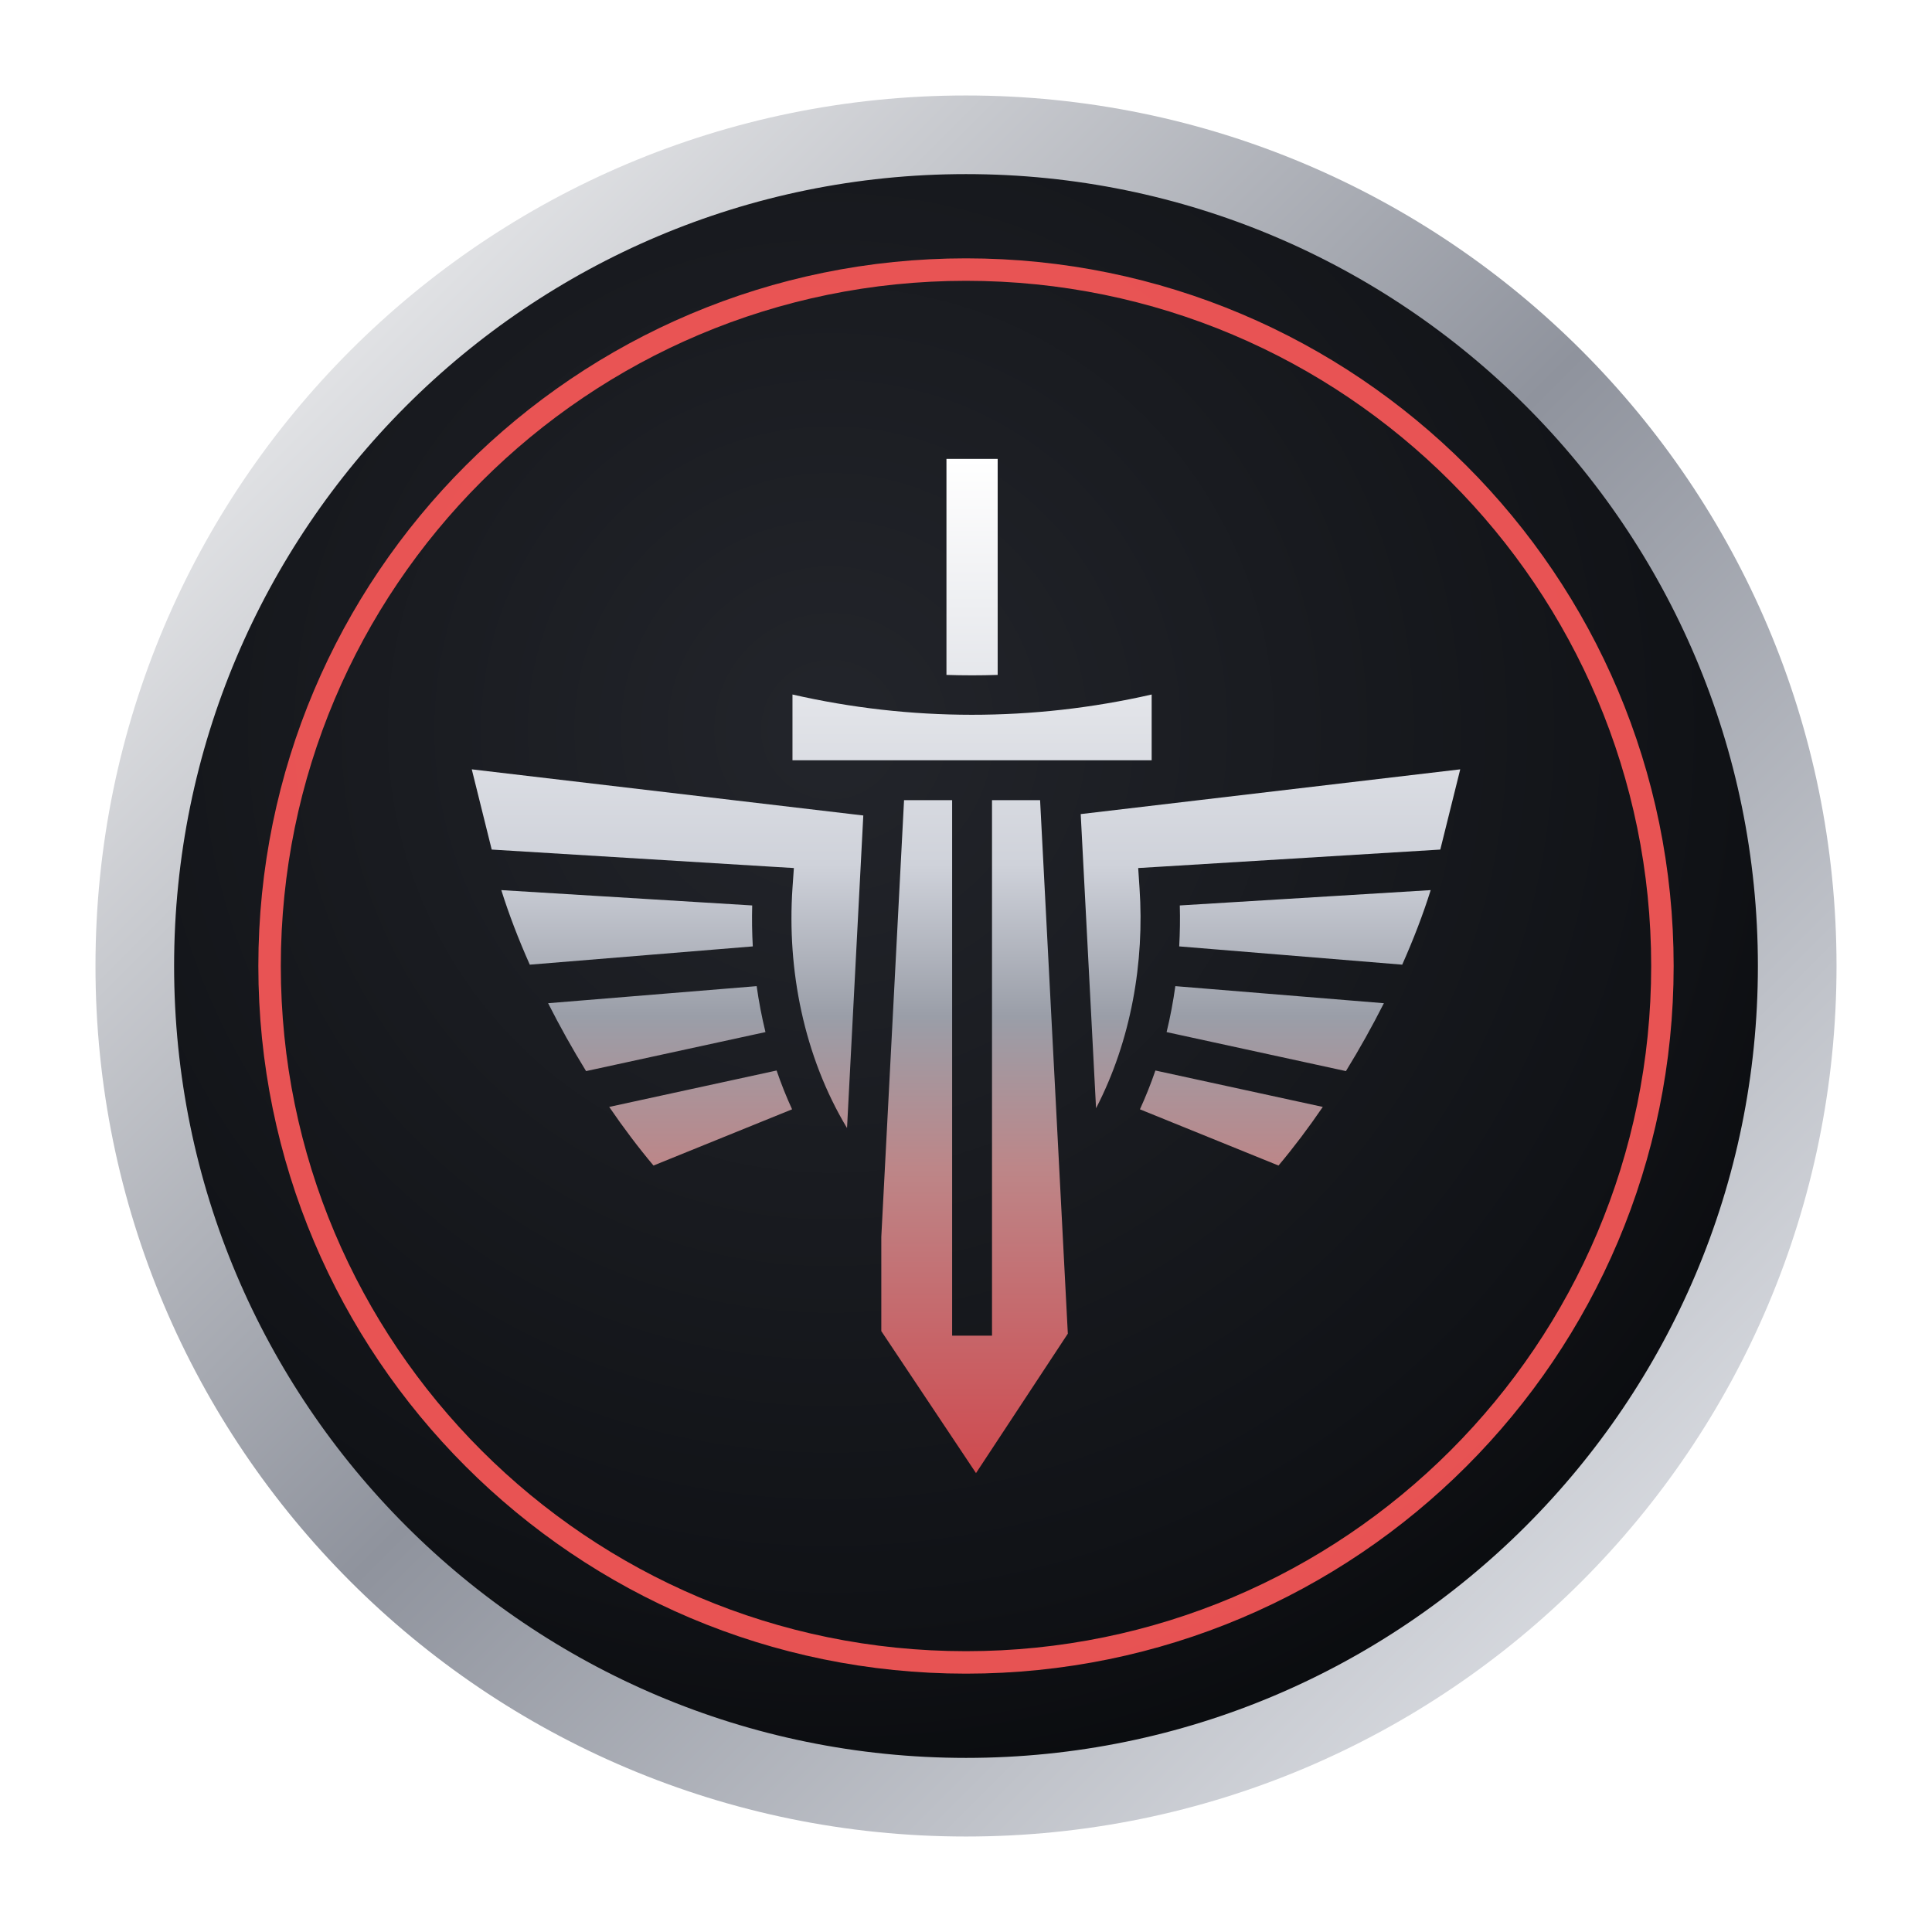
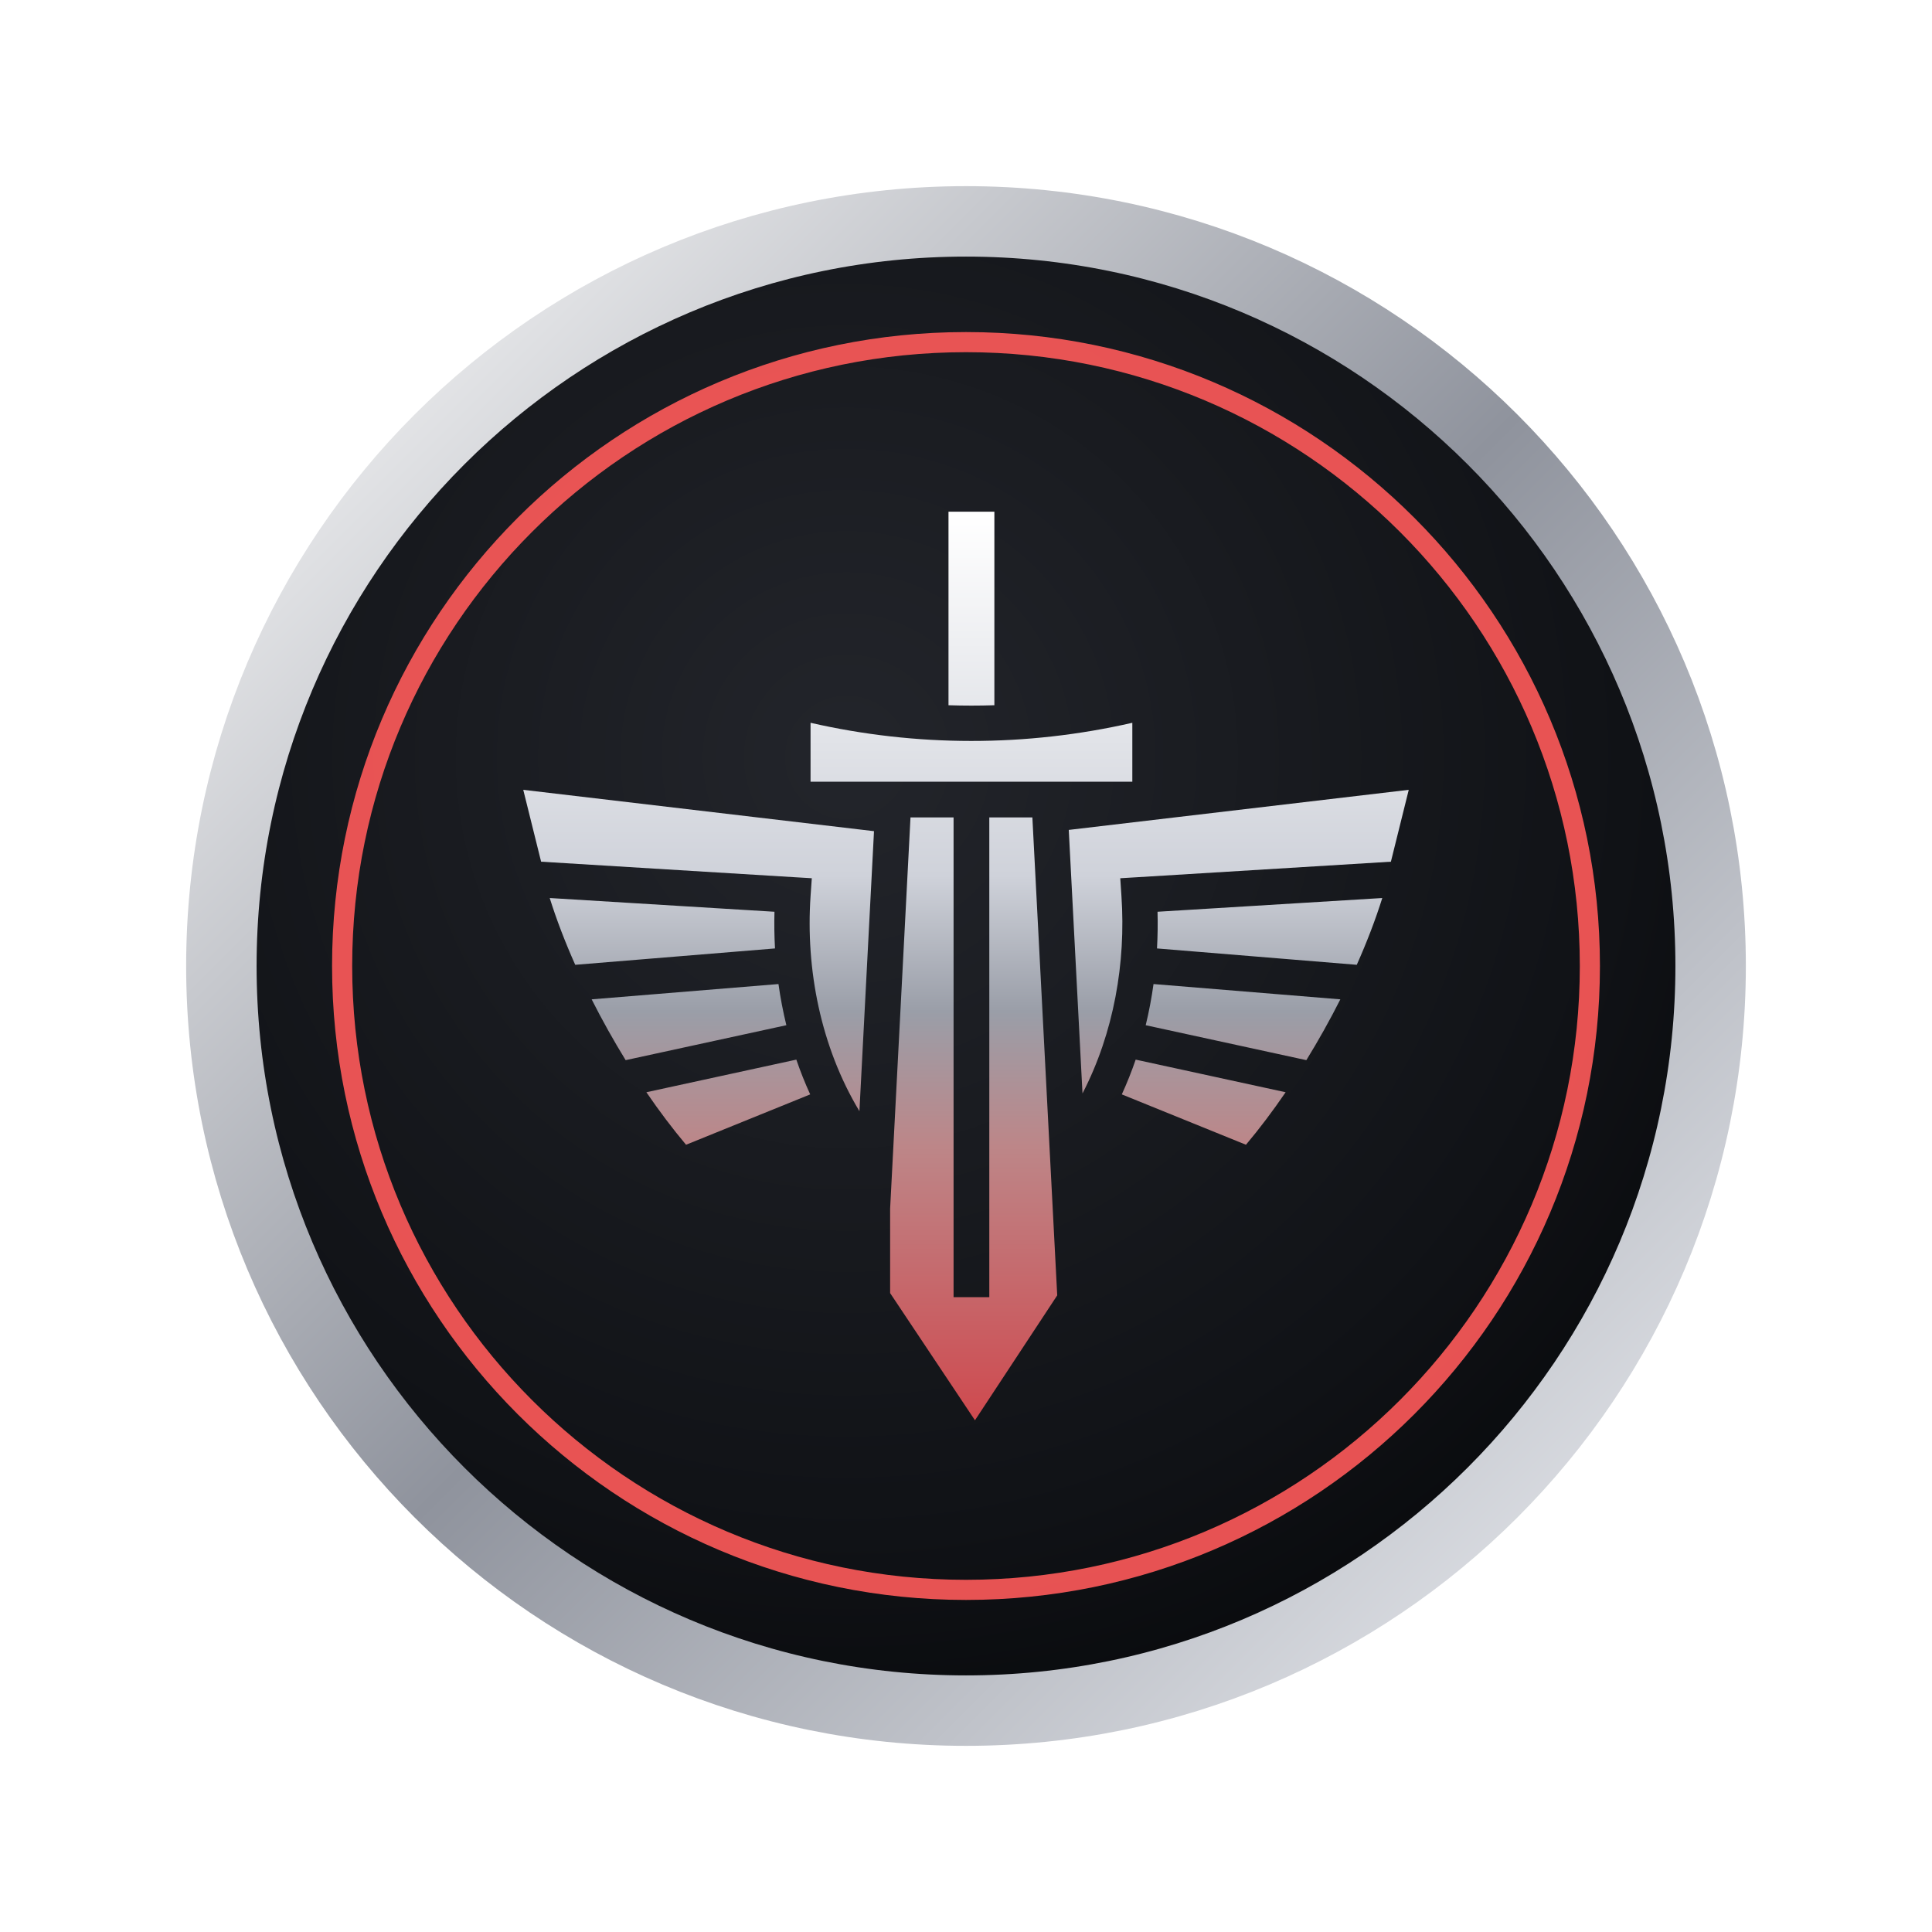
- <svg xmlns="http://www.w3.org/2000/svg" viewBox="-3 -3 86 86">
+ <svg xmlns="http://www.w3.org/2000/svg" viewBox="0 0 96 96">
  <defs>
    <radialGradient id="ig-coin" cx="0.42" cy="0.36" r="0.75">
      <stop offset="0" stop-color="#23252b" />
      <stop offset="0.7" stop-color="#101216" />
      <stop offset="1" stop-color="#050608" />
    </radialGradient>
    <linearGradient id="ig-ring" x1="0" y1="0" x2="1" y2="1">
      <stop offset="0" stop-color="#ffffff" />
      <stop offset="0.5" stop-color="#8f939d" />
      <stop offset="1" stop-color="#eef0f4" />
    </linearGradient>
    <linearGradient id="ig-blade" x1="0" y1="0" x2="0" y2="1">
      <stop offset="0" stop-color="#ffffff" />
      <stop offset="0.4" stop-color="#cfd2da" />
      <stop offset="0.55" stop-color="#9a9ea8" />
      <stop offset="0.7" stop-color="#bd8688" />
      <stop offset="1" stop-color="#cf4a4f" />
    </linearGradient>
  </defs>
-   <circle cx="40" cy="40" r="37" fill="url(#ig-coin)" stroke="url(#ig-ring)" stroke-width="3.5" />
-   <circle cx="40" cy="40" r="31" fill="none" stroke="#ff5a5a" stroke-width="1" opacity="0.9" />
-   <path transform="translate(15.6875,15.655) scale(0.094994)" fill="url(#ig-blade)" d="M246.78 18.656v101.22c7.988.266 16.003.267 24 0V18.655h-24zm-72.155 110.406v30.813h168.313v-30.813c-55.755 12.73-113.104 12.604-168.313 0zm-150.28 35.063l9.343 37.594 132.187 8.093 9.406.562-.655 9.406c-2.594 38.077 5.257 78.673 25.563 112.44l7.625-146.47-183.47-21.625zm463.186 0l-177.842 20.97 7.187 137.843c16.457-31.775 22.736-68.503 20.375-103.157l-.625-9.405 9.375-.563 132.188-8.093 9.343-37.595zm-260.624 14.438L216.25 383.188v44.187l44.375 66.53 43.03-65.342-13-250h-22.53V429.5h-18.688V178.562h-22.53zM38.186 220.72c3.52 11.234 8.043 23.026 13.345 34.936l104.5-8.562c-.358-6.42-.452-12.835-.28-19.188L38.187 220.72zm435.502 0l-117.563 7.186c.172 6.353.077 12.768-.28 19.188l104.5 8.562c5.3-11.91 9.825-23.702 13.342-34.937zm-315.844 45l-97.72 8c5.446 10.777 11.426 21.472 17.782 31.81l84.063-18.28c-1.735-7.117-3.12-14.322-4.126-21.53zm196.187 0c-1.003 7.207-2.36 14.414-4.092 21.53l84.03 18.28c6.357-10.338 12.338-21.033 17.782-31.81l-97.72-8zM167.19 305.25L88.75 322.313c6.694 9.8 13.67 19.05 20.75 27.468l64.938-26.342c-2.725-5.955-5.143-12.023-7.25-18.188zm177.5 0c-2.107 6.166-4.527 12.232-7.25 18.188l64.937 26.343c7.08-8.415 14.056-17.666 20.75-27.467l-78.438-17.063z" />
+   <g transform="translate(8,8)">
+     <circle cx="40" cy="40" r="37" fill="url(#ig-coin)" stroke="url(#ig-ring)" stroke-width="3.5" />
+     <circle cx="40" cy="40" r="31" fill="none" stroke="#ff5a5a" stroke-width="1" opacity="0.9" />
+     <path transform="translate(15.6875,15.655) scale(0.094994)" fill="url(#ig-blade)" d="M246.78 18.656v101.22c7.988.266 16.003.267 24 0V18.655h-24zm-72.155 110.406v30.813h168.313v-30.813c-55.755 12.73-113.104 12.604-168.313 0zm-150.28 35.063l9.343 37.594 132.187 8.093 9.406.562-.655 9.406c-2.594 38.077 5.257 78.673 25.563 112.44l7.625-146.47-183.47-21.625zm463.186 0l-177.842 20.97 7.187 137.843c16.457-31.775 22.736-68.503 20.375-103.157l-.625-9.405 9.375-.563 132.188-8.093 9.343-37.595zm-260.624 14.438L216.25 383.188v44.187l44.375 66.53 43.03-65.342-13-250h-22.53V429.5h-18.688V178.562h-22.53zM38.186 220.72c3.52 11.234 8.043 23.026 13.345 34.936l104.5-8.562c-.358-6.42-.452-12.835-.28-19.188L38.187 220.72zm435.502 0l-117.563 7.186c.172 6.353.077 12.768-.28 19.188l104.5 8.562c5.3-11.91 9.825-23.702 13.342-34.937zm-315.844 45l-97.72 8c5.446 10.777 11.426 21.472 17.782 31.81l84.063-18.28c-1.735-7.117-3.12-14.322-4.126-21.53zm196.187 0c-1.003 7.207-2.36 14.414-4.092 21.53l84.03 18.28c6.357-10.338 12.338-21.033 17.782-31.81l-97.72-8zM167.19 305.25L88.75 322.313c6.694 9.8 13.67 19.05 20.75 27.468l64.938-26.342c-2.725-5.955-5.143-12.023-7.25-18.188zm177.5 0c-2.107 6.166-4.527 12.232-7.25 18.188l64.937 26.343c7.08-8.415 14.056-17.666 20.75-27.467l-78.438-17.063z" />
+   </g>
</svg>
